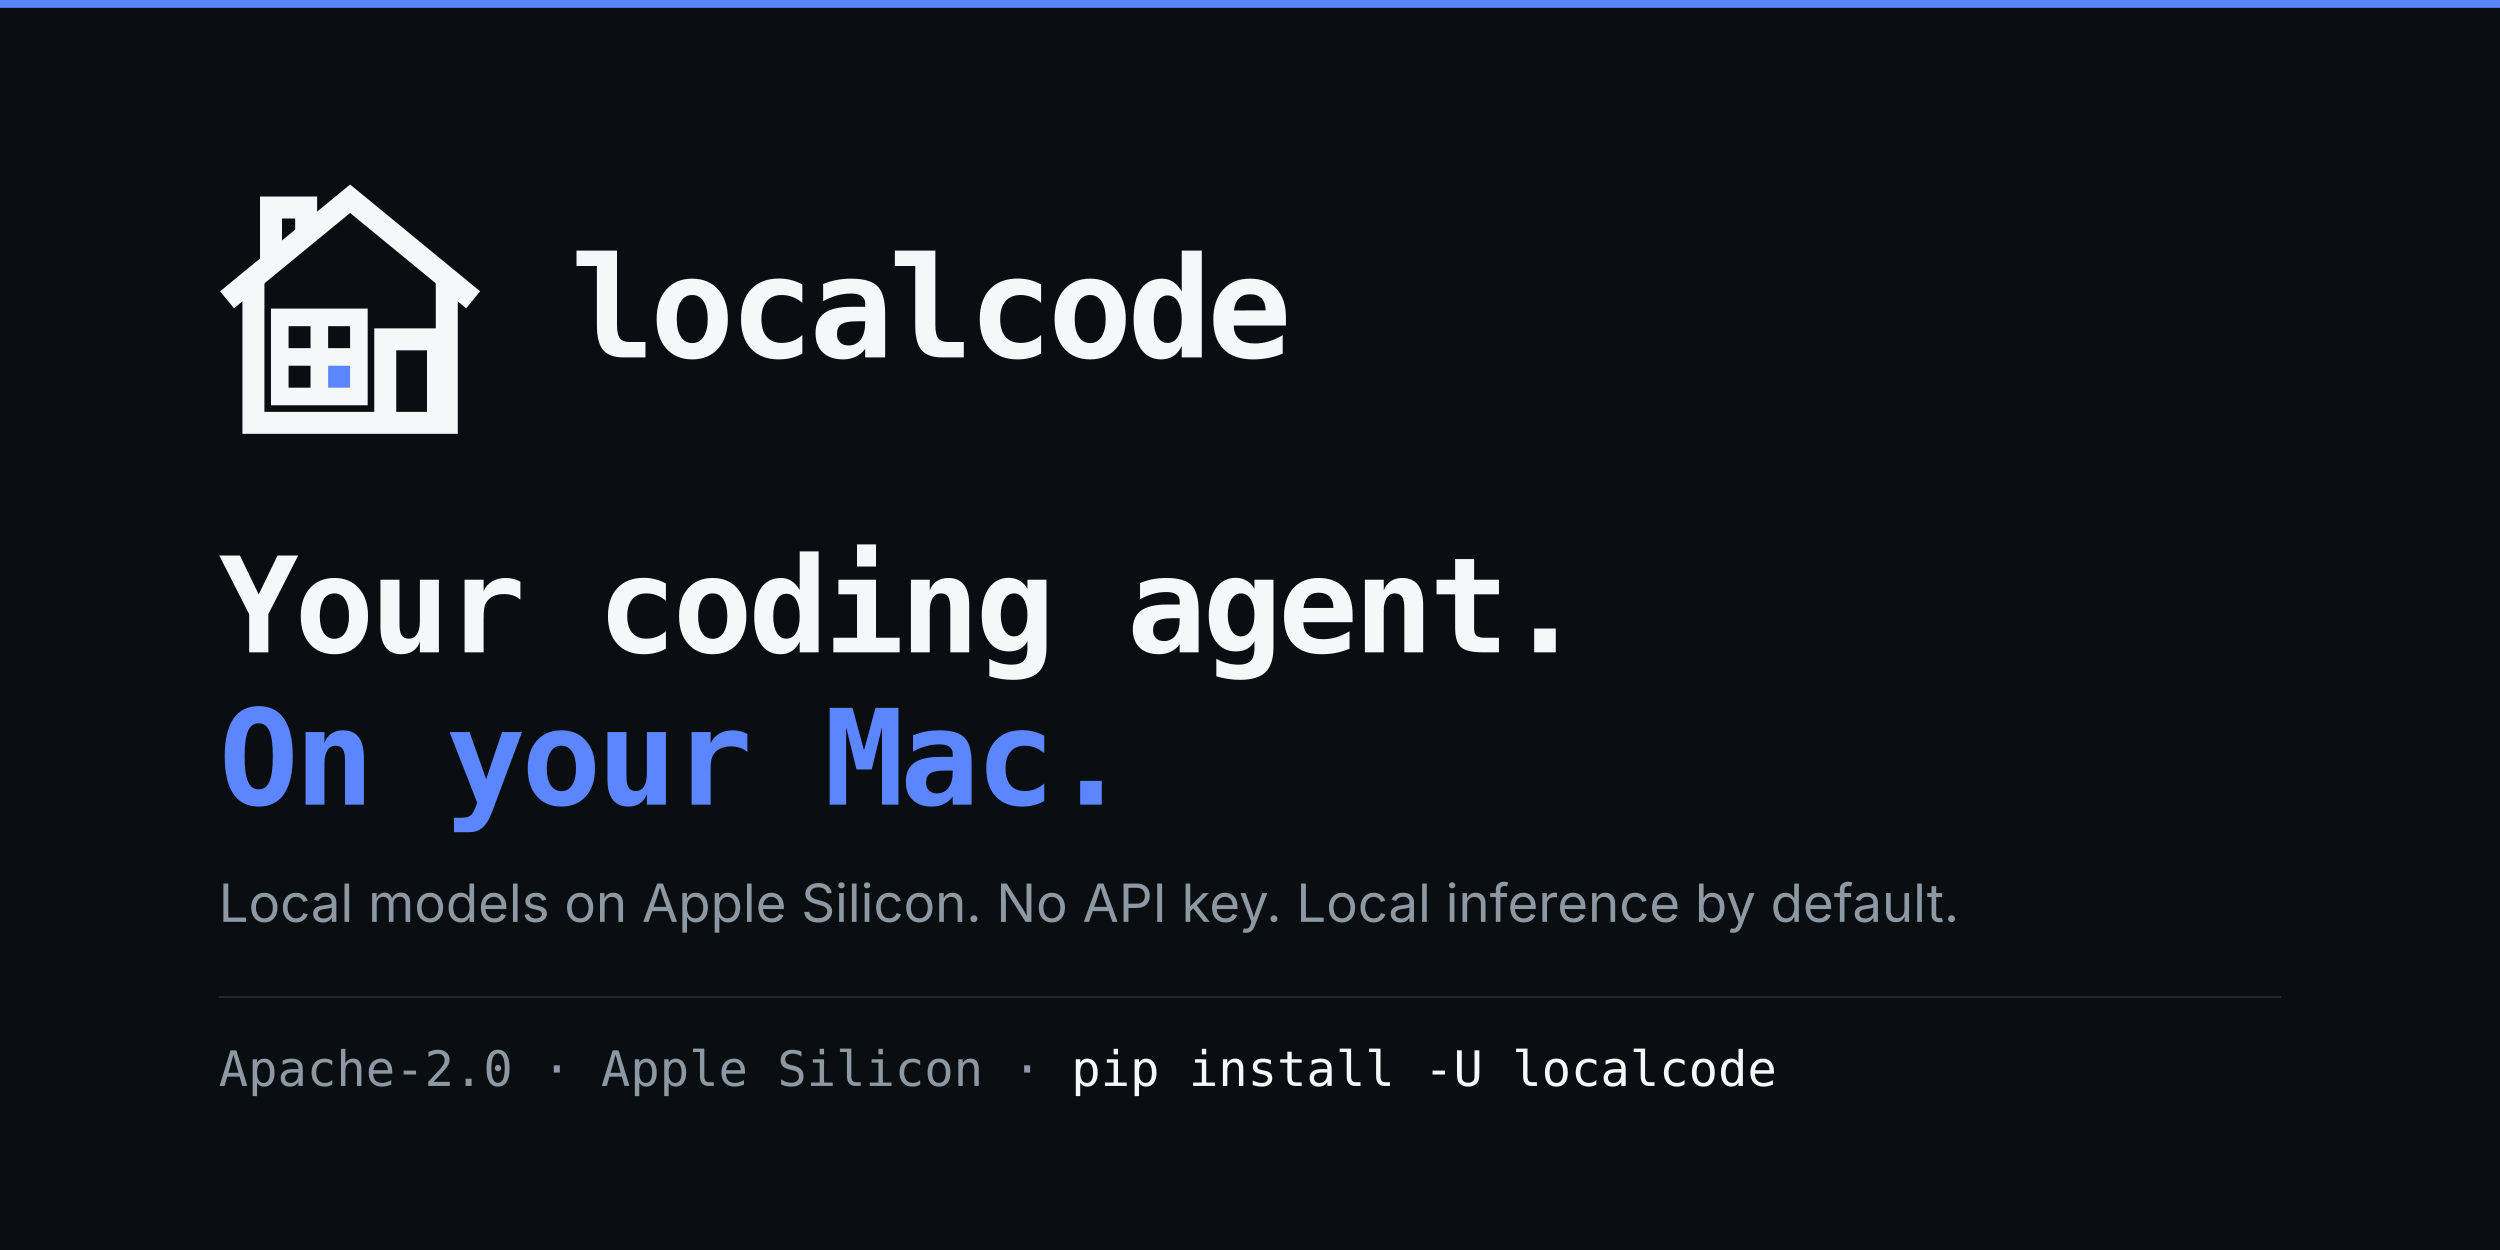
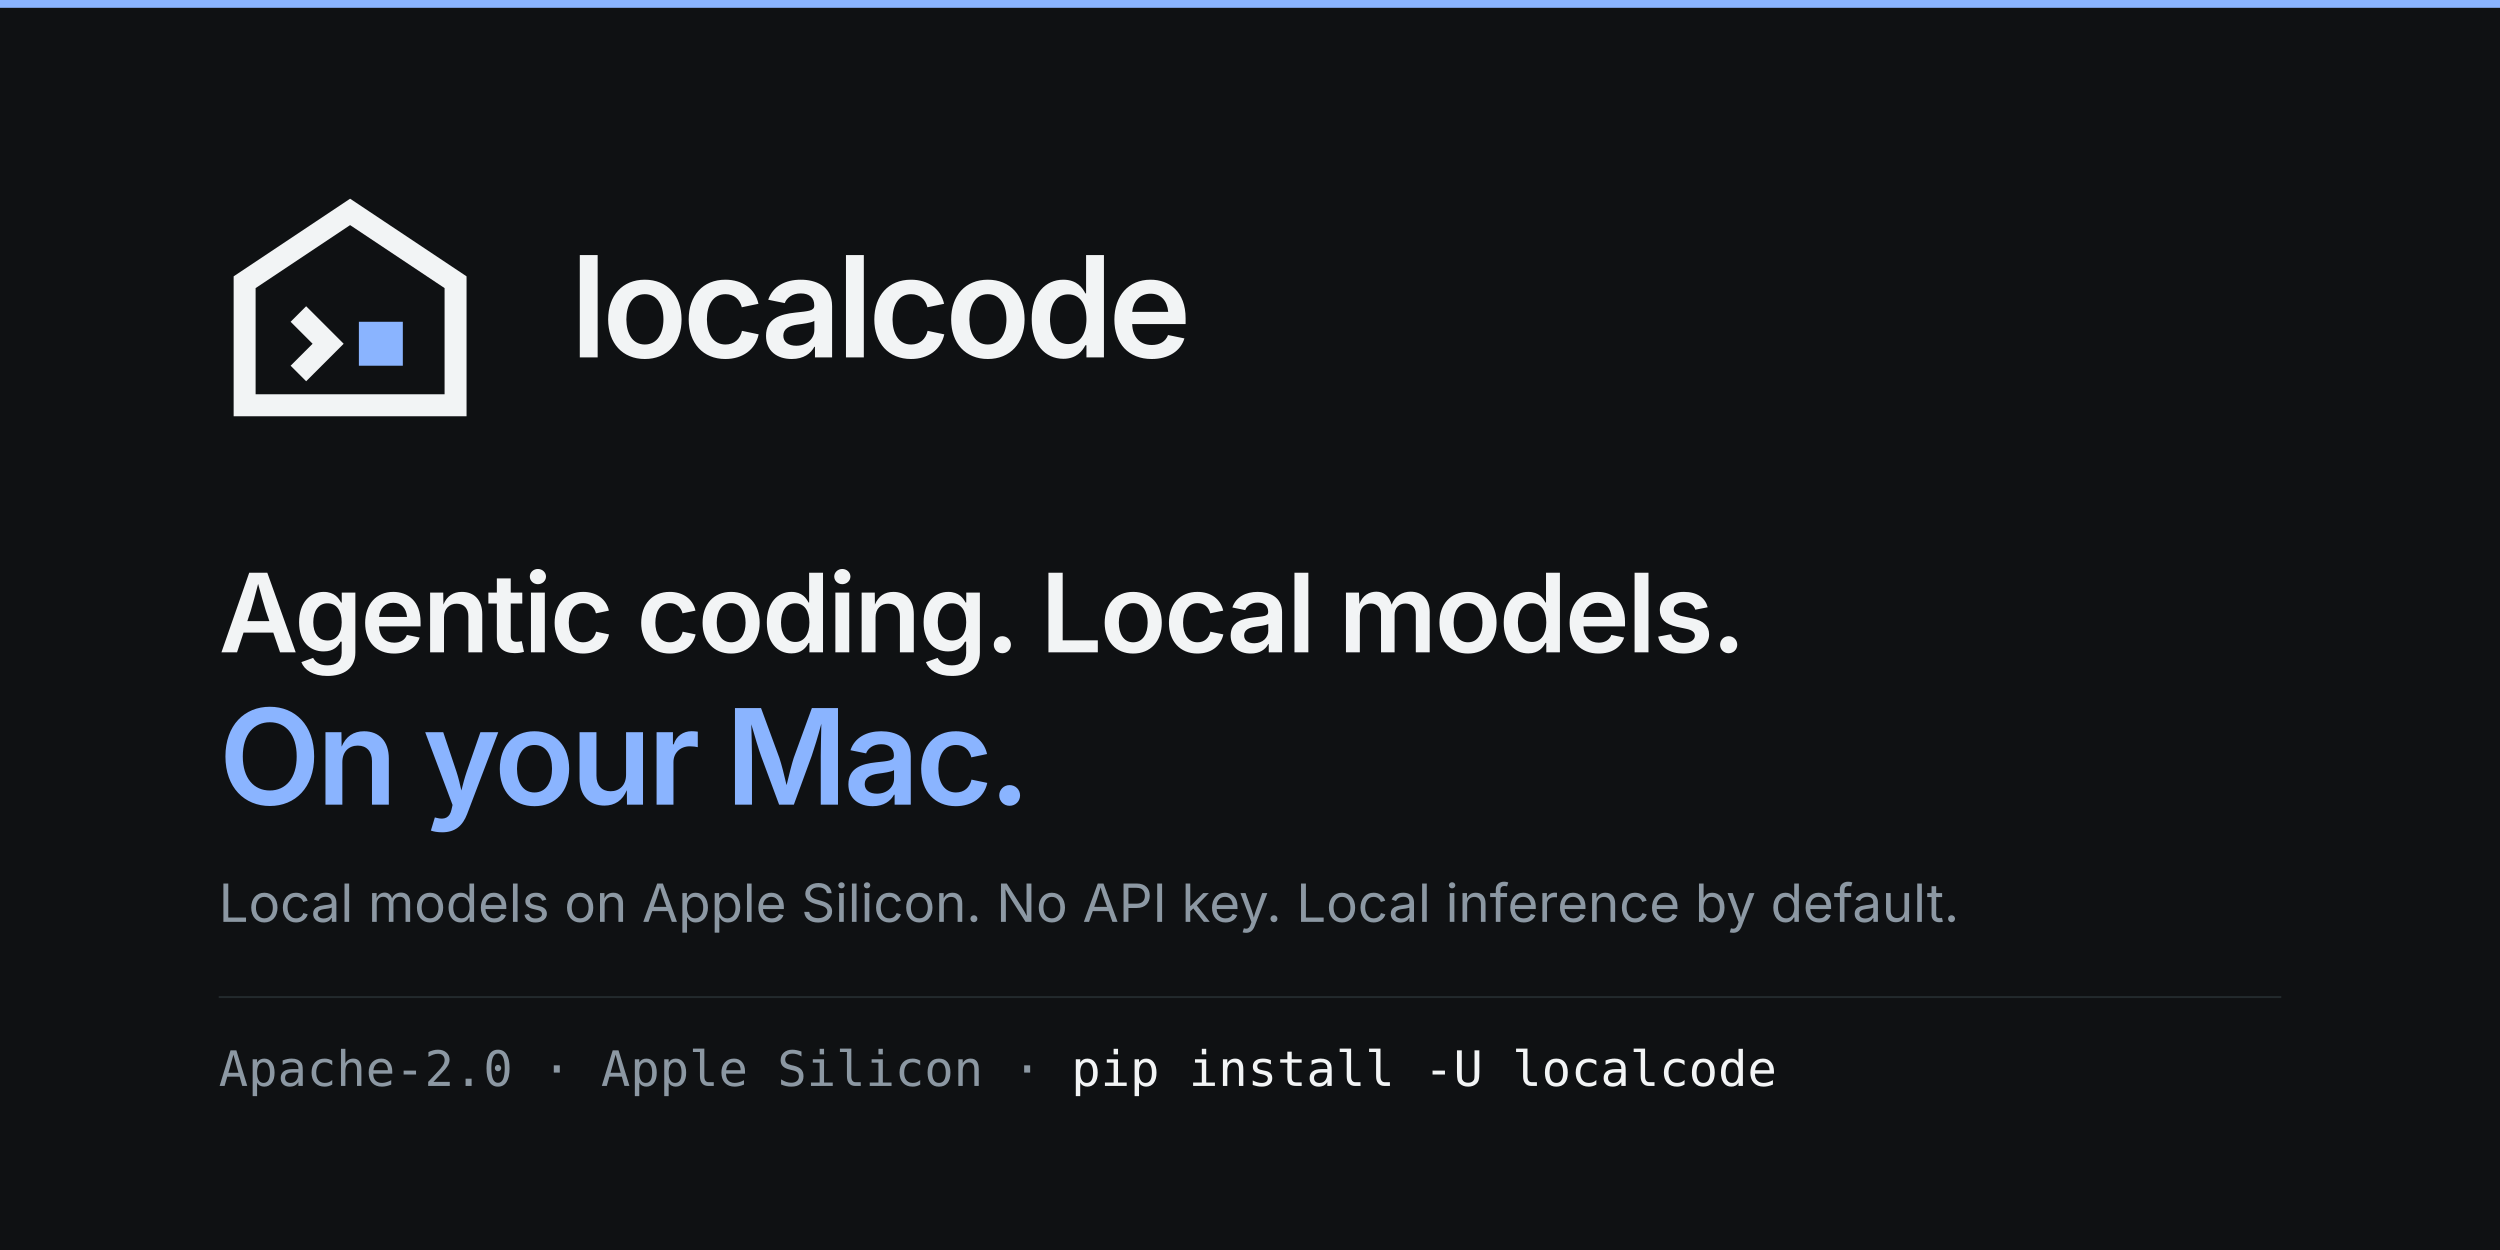
<svg xmlns="http://www.w3.org/2000/svg" viewBox="0 0 1280 640" width="1280" height="640" role="img" aria-labelledby="lc-social-title lc-social-desc">
-   <rect width="1280" height="640" fill="#0B0E11" />
-   <rect x="0" y="0" width="1280" height="4" fill="#5B86FF" />
+   <rect width="1280" height="640" fill="#0F1113" />
+   <rect x="0" y="0" width="1280" height="4" fill="#8AB4FF" />
  <g transform="translate(107.25 86) scale(4.5)">
-     <g fill="none" stroke="#F5F7F8" stroke-width="2.5" stroke-linejoin="miter" stroke-linecap="butt">
-       <path d="M7 10.9 V4.5 H11 V7.6" />
-       <path d="M2 15 L16 3.5 L30 15" />
-       <path d="M5 12.5 V29 H27 V12.5" />
-       <path d="M20 29 V19.5 H26 V29" />
+     <g fill="none" stroke="#F2F4F5" stroke-width="2.5" stroke-linejoin="miter" stroke-linecap="square">
+       <path d="M4 27V13L16 5L28 13V27Z" />
+       <path d="M11 17.5L13.5 20L11 22.5" />
    </g>
-     <rect x="12.5" y="21.5" width="4.5" height="4.5" fill="#5B86FF" />
-     <g fill="none" stroke="#F5F7F8" stroke-width="2">
-       <rect x="8" y="17" width="9" height="9" />
-       <path d="M12.5 17 V26 M8 21.5 H17" />
-     </g>
+     <rect x="17" y="17.5" width="5" height="5" fill="#8AB4FF" />
  </g>
-   <text x="292" y="183" fill="#F5F7F8" font-family="'Martian Mono', ui-monospace, SFMono-Regular, Menlo, monospace" font-size="72" font-weight="600" letter-spacing="-2.6">localcode</text>
-   <text x="112" y="334" fill="#F5F7F8" font-family="'Martian Mono', ui-monospace, SFMono-Regular, Menlo, monospace" font-size="68" font-weight="600" letter-spacing="-2.2">Your coding agent.</text>
-   <text x="112" y="412" fill="#5B86FF" font-family="'Martian Mono', ui-monospace, SFMono-Regular, Menlo, monospace" font-size="68" font-weight="600" letter-spacing="-2.2">On your Mac.</text>
+   <text x="292" y="183" fill="#F2F4F5" font-family="'Instrument Sans', system-ui, -apple-system, sans-serif" font-size="72" font-weight="600" letter-spacing="-2.6">localcode</text>
+   <text x="112" y="334" fill="#F2F4F5" font-family="'Instrument Sans', system-ui, -apple-system, sans-serif" font-size="56" font-weight="600" letter-spacing="-1.2">Agentic coding. Local models.</text>
+   <text x="112" y="412" fill="#8AB4FF" font-family="'Instrument Sans', system-ui, -apple-system, sans-serif" font-size="68" font-weight="600" letter-spacing="-2.2">On your Mac.</text>
  <text x="112" y="472" fill="#8C98A3" font-family="Inter, -apple-system, BlinkMacSystemFont, 'Segoe UI', sans-serif" font-size="27">Local models on Apple Silicon. No API key. Local inference by default.</text>
  <rect x="112" y="510" width="1056" height="1" fill="#232A2D" />
-   <text x="112" y="556" fill="#8C98A3" font-family="'Commit Mono', ui-monospace, SFMono-Regular, Menlo, monospace" font-size="25">Apache-2.0 · Apple Silicon · <tspan fill="#F5F7F8">pip install -U localcode</tspan>
+   <text x="112" y="556" fill="#8C98A3" font-family="'Commit Mono', ui-monospace, SFMono-Regular, Menlo, monospace" font-size="25">Apache-2.0 · Apple Silicon · <tspan fill="#F2F4F5">pip install -U localcode</tspan>
  </text>
</svg>
